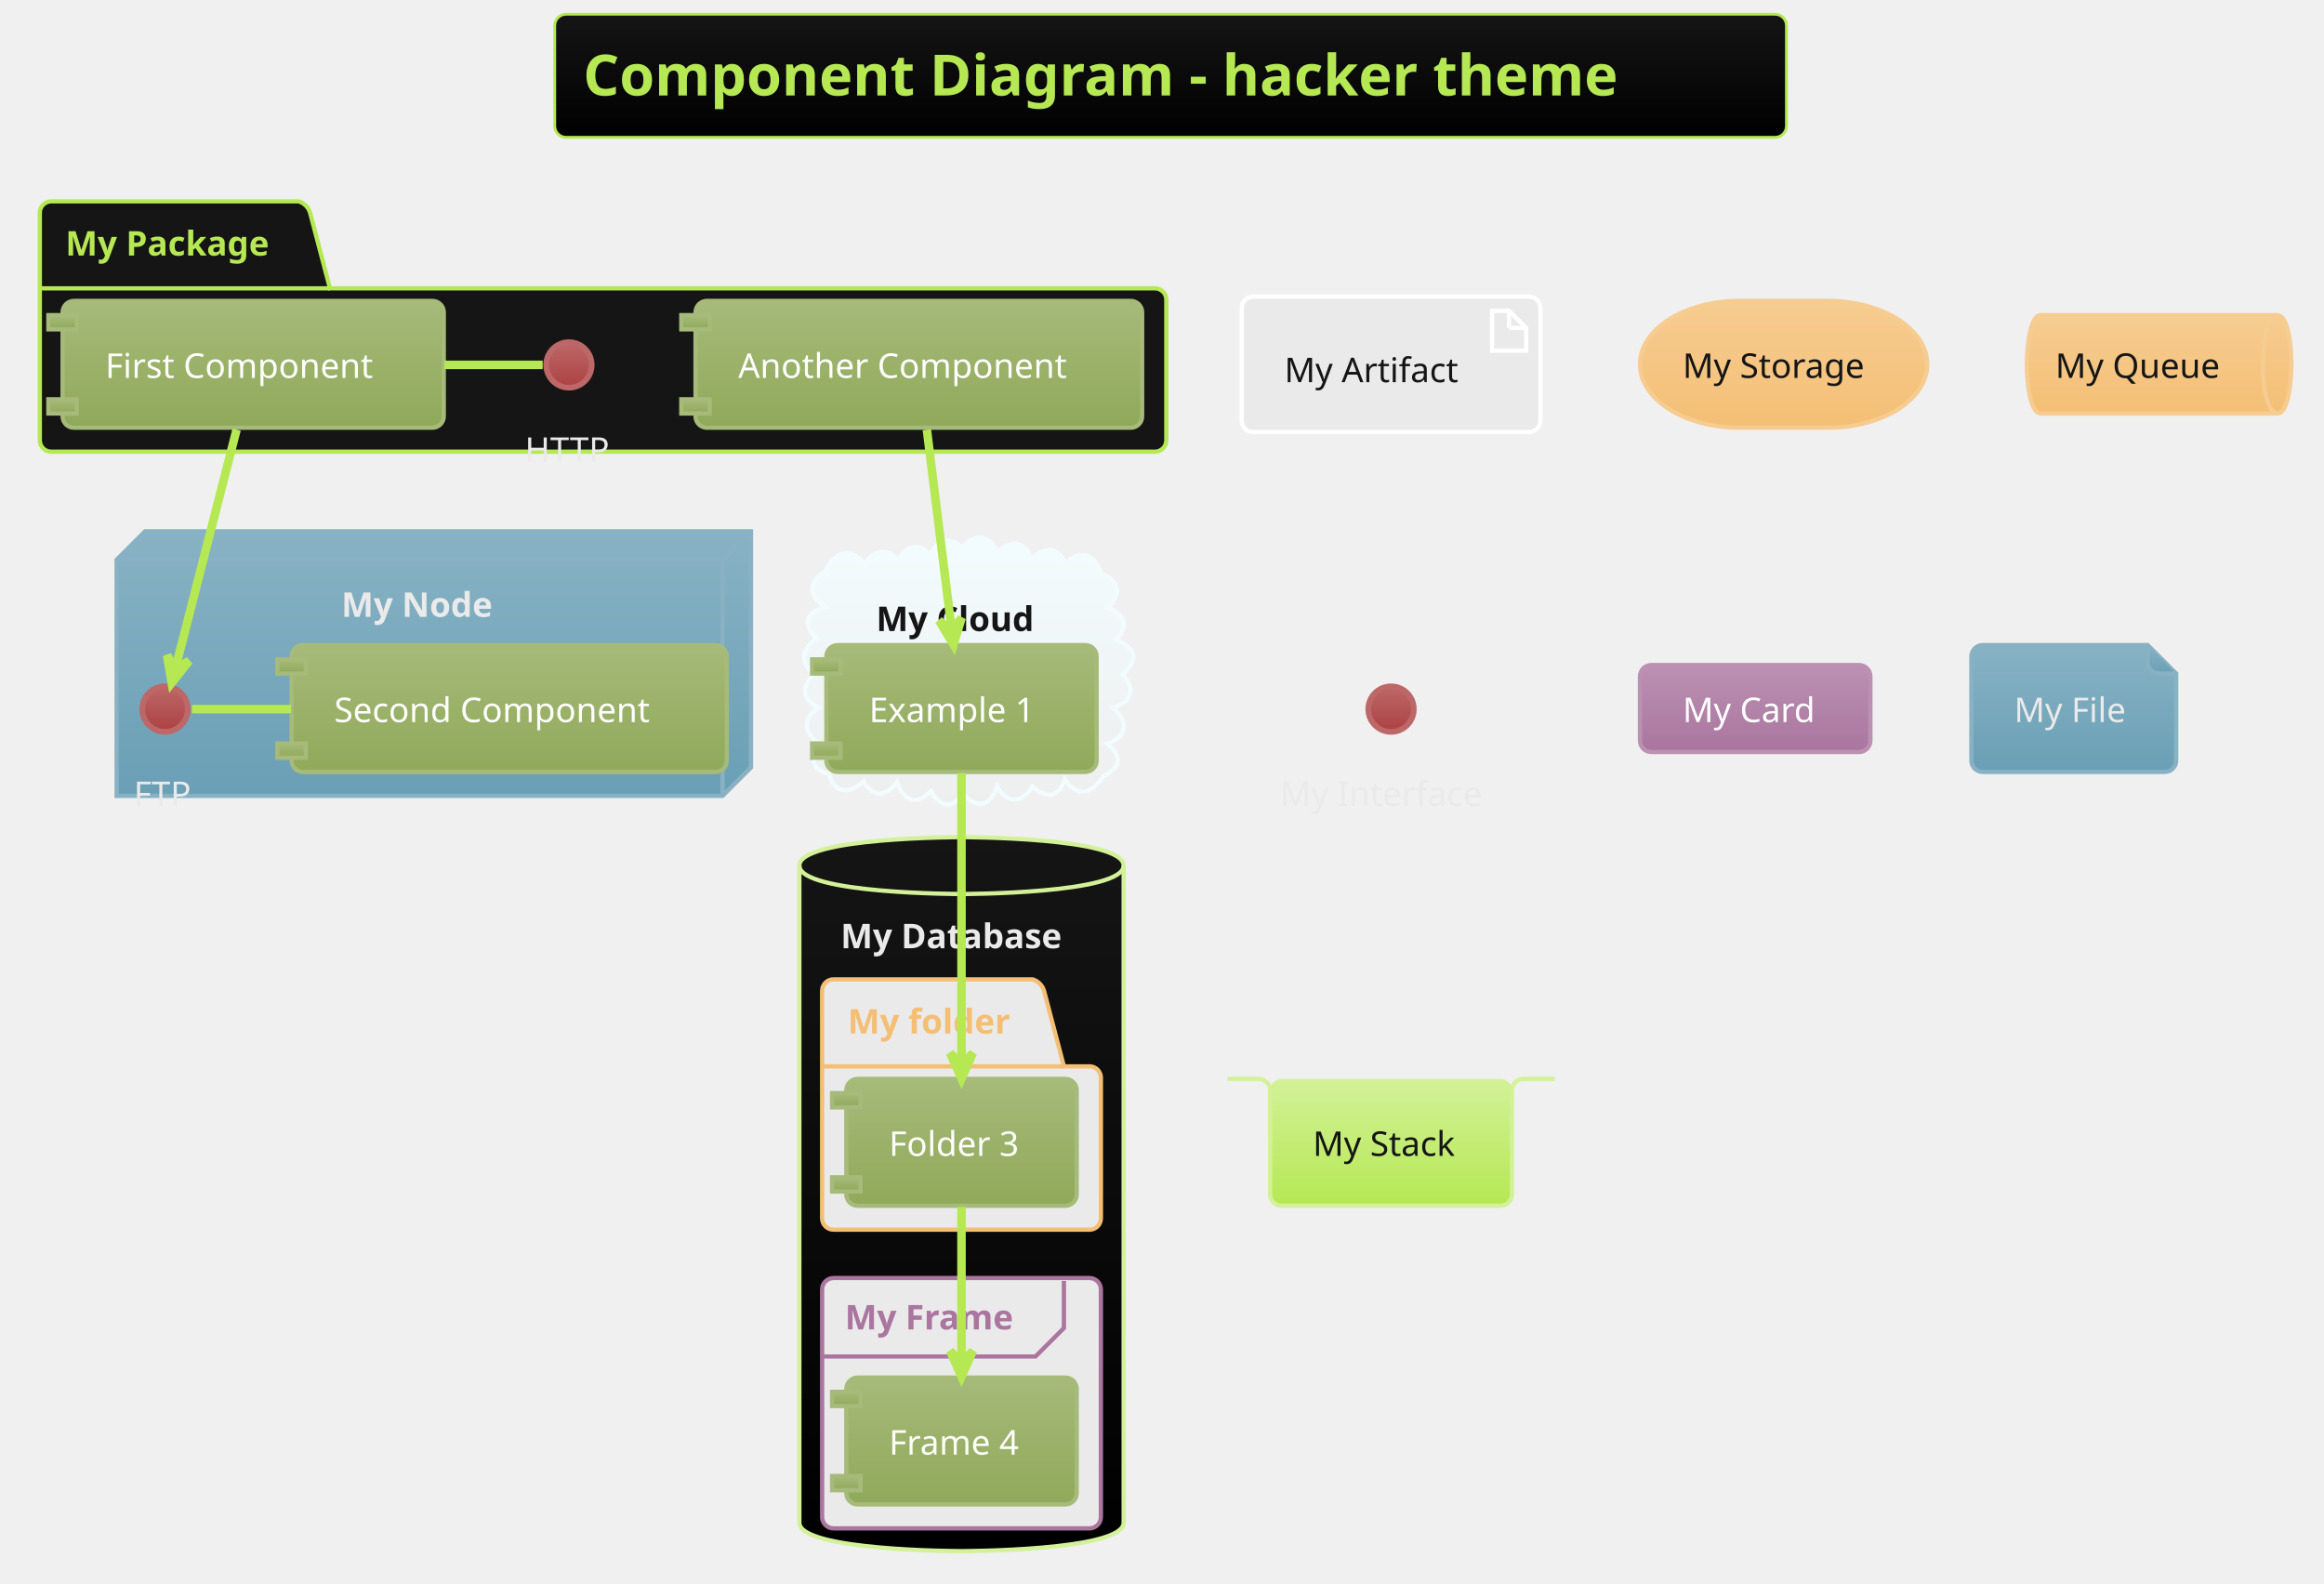
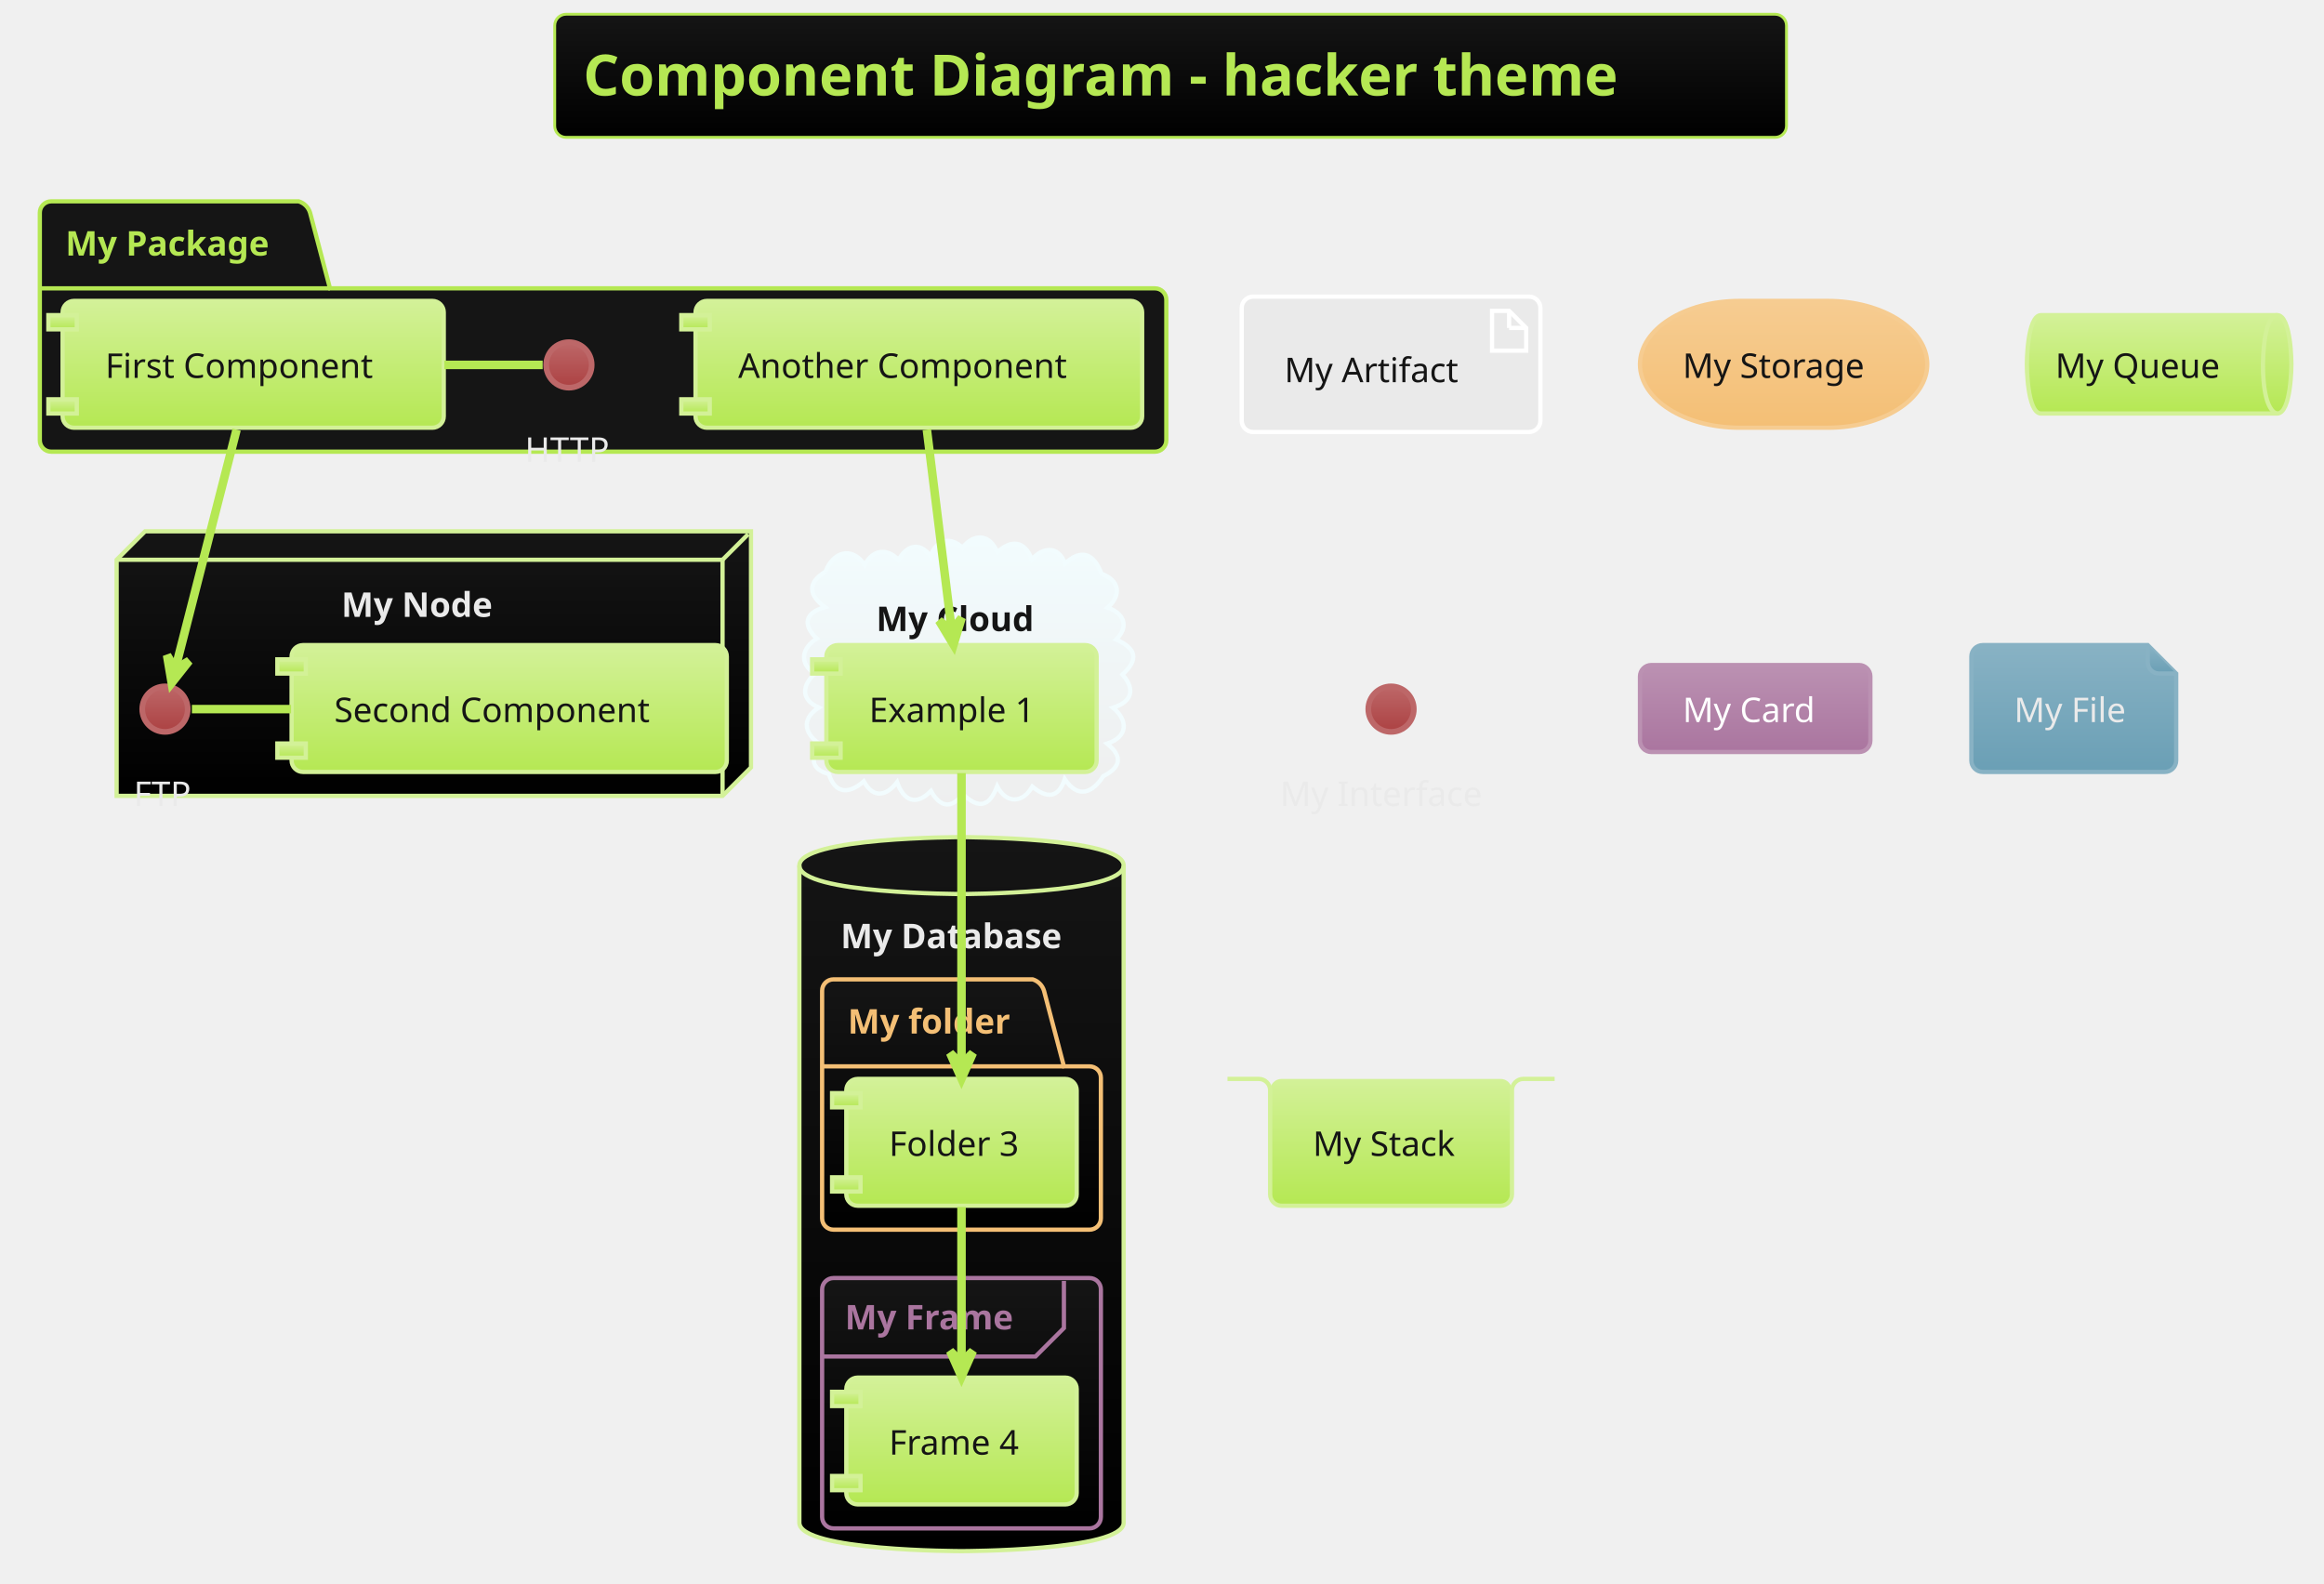
<svg xmlns="http://www.w3.org/2000/svg" contentScriptType="application/ecmascript" contentStyleType="text/css" height="580.208px" preserveAspectRatio="none" style="width:851px;height:580px;background:#000000;" version="1.1" viewBox="0 0 851 580" width="851.042px" zoomAndPan="magnify">
  <defs>
-     <linearGradient id="gbg7jy124vtfw0" x1="50%" x2="50%" y1="0%" y2="100%">
+     <linearGradient id="g18v56ga4jc5tu0" x1="50%" x2="50%" y1="0%" y2="100%">
      <stop offset="0%" stop-color="#151515" />
      <stop offset="100%" stop-color="#000000" />
    </linearGradient>
-     <linearGradient id="gbg7jy124vtfw1" x1="50%" x2="50%" y1="0%" y2="100%">
+     <linearGradient id="g18v56ga4jc5tu1" x1="50%" x2="50%" y1="0%" y2="100%">
+       <stop offset="0%" stop-color="#F2FCFE" />
+       <stop offset="100%" stop-color="#EEEEEE" />
+     </linearGradient>
+     <linearGradient id="g18v56ga4jc5tu2" x1="50%" x2="50%" y1="0%" y2="100%">
+       <stop offset="0%" stop-color="#BD6768" />
+       <stop offset="100%" stop-color="#AC4142" />
+     </linearGradient>
+     <linearGradient id="g18v56ga4jc5tu3" x1="50%" x2="50%" y1="0%" y2="100%">
+       <stop offset="0%" stop-color="#D3F198" />
+       <stop offset="100%" stop-color="#B5E853" />
+     </linearGradient>
+     <linearGradient id="g18v56ga4jc5tu4" x1="50%" x2="50%" y1="0%" y2="100%">
+       <stop offset="0%" stop-color="#F6CC91" />
+       <stop offset="100%" stop-color="#F4BF75" />
+     </linearGradient>
+     <linearGradient id="g18v56ga4jc5tu5" x1="50%" x2="50%" y1="0%" y2="100%">
+       <stop offset="0%" stop-color="#BB91B2" />
+       <stop offset="100%" stop-color="#AA759F" />
+     </linearGradient>
+     <linearGradient id="g18v56ga4jc5tu6" x1="50%" x2="50%" y1="0%" y2="100%">
      <stop offset="0%" stop-color="#88B2C4" />
      <stop offset="100%" stop-color="#6A9FB5" />
    </linearGradient>
-     <linearGradient id="gbg7jy124vtfw2" x1="50%" x2="50%" y1="0%" y2="100%">
-       <stop offset="0%" stop-color="#F2FCFE" />
-       <stop offset="100%" stop-color="#EEEEEE" />
-     </linearGradient>
-     <linearGradient id="gbg7jy124vtfw3" x1="50%" x2="50%" y1="0%" y2="100%">
-       <stop offset="0%" stop-color="#BD6768" />
-       <stop offset="100%" stop-color="#AC4142" />
-     </linearGradient>
-     <linearGradient id="gbg7jy124vtfw4" x1="50%" x2="50%" y1="0%" y2="100%">
-       <stop offset="0%" stop-color="#A6BA7A" />
-       <stop offset="100%" stop-color="#90A959" />
-     </linearGradient>
-     <linearGradient id="gbg7jy124vtfw5" x1="50%" x2="50%" y1="0%" y2="100%">
-       <stop offset="0%" stop-color="#F6CC91" />
-       <stop offset="100%" stop-color="#F4BF75" />
-     </linearGradient>
-     <linearGradient id="gbg7jy124vtfw6" x1="50%" x2="50%" y1="0%" y2="100%">
-       <stop offset="0%" stop-color="#BB91B2" />
-       <stop offset="100%" stop-color="#AA759F" />
-     </linearGradient>
-     <linearGradient id="gbg7jy124vtfw7" x1="50%" x2="50%" y1="0%" y2="100%">
-       <stop offset="0%" stop-color="#D3F198" />
-       <stop offset="100%" stop-color="#B5E853" />
-     </linearGradient>
  </defs>
  <g>
-     <rect fill="url(#gbg7jy124vtfw0)" height="45.085" rx="4.167" ry="4.167" style="stroke: #B5E853; stroke-width: 1.042;" width="451.042" x="203.125" y="5.208" />
+     <rect fill="url(#g18v56ga4jc5tu0)" height="45.085" rx="4.167" ry="4.167" style="stroke: #B5E853; stroke-width: 1.042;" width="451.042" x="203.125" y="5.208" />
    <text fill="#B5E853" font-family="&quot;Verdana&quot;" font-size="20.833" font-weight="bold" lengthAdjust="spacingAndGlyphs" textLength="430.208" x="213.542" y="34.963">Component Diagram - hacker theme</text>
    <path d="M18.75,73.731 L109.375,73.731 A6.25,6.25 0 0 1 113.542,77.897 L120.833,105.589 L422.917,105.589 A4.167,4.167 0 0 1 427.083,109.755 L427.083,161.231 A4.167,4.167 0 0 1 422.917,165.397 L18.75,165.397 A4.167,4.167 0 0 1 14.583,161.231 L14.583,77.897 A4.167,4.167 0 0 1 18.75,73.731 " fill="#151515" style="stroke: #B5E853; stroke-width: 1.562;" />
    <line style="stroke: #B5E853; stroke-width: 1.562;" x1="14.583" x2="120.833" y1="105.589" y2="105.589" />
    <text fill="#B5E853" font-family="Verdana" font-size="12.5" font-weight="bold" lengthAdjust="spacingAndGlyphs" textLength="82.292" x="23.958" y="93.589">My Package</text>
-     <polygon fill="url(#gbg7jy124vtfw1)" points="42.708,204.981,53.125,194.564,275,194.564,275,281.022,264.583,291.439,42.708,291.439,42.708,204.981" style="stroke: #88B2C4; stroke-width: 1.562;" />
-     <line style="stroke: #88B2C4; stroke-width: 1.562;" x1="264.583" x2="273.958" y1="204.981" y2="195.606" />
-     <line style="stroke: #88B2C4; stroke-width: 1.562;" x1="42.708" x2="264.583" y1="204.981" y2="204.981" />
-     <line style="stroke: #88B2C4; stroke-width: 1.562;" x1="264.583" x2="264.583" y1="204.981" y2="291.439" />
+     <polygon fill="url(#g18v56ga4jc5tu0)" points="42.708,204.981,53.125,194.564,275,194.564,275,281.022,264.583,291.439,42.708,291.439,42.708,204.981" style="stroke: #D3F198; stroke-width: 1.562;" />
+     <line style="stroke: #D3F198; stroke-width: 1.562;" x1="264.583" x2="273.958" y1="204.981" y2="195.606" />
+     <line style="stroke: #D3F198; stroke-width: 1.562;" x1="42.708" x2="264.583" y1="204.981" y2="204.981" />
+     <line style="stroke: #D3F198; stroke-width: 1.562;" x1="264.583" x2="264.583" y1="204.981" y2="291.439" />
    <text fill="#EAEAEA" font-family="Verdana" font-size="12.5" font-weight="bold" lengthAdjust="spacingAndGlyphs" textLength="59.375" x="125" y="225.881">My Node</text>
-     <path d="M302.306,209.303 C304.827,202.379 311.717,199.663 316.659,206.839 C319.477,201.31 324.752,200.462 329.023,205.065 C331.822,199.847 336.648,198.077 340.756,203.64 C342.576,197.932 347.917,196.088 352.42,200.568 C356.744,195.117 362.439,195.56 365.211,202.209 C370.217,197.556 375.272,197.871 377.814,204.874 C381.76,200.41 387.454,199.529 390,206.381 C396.217,200.53 400.733,203.048 403.347,210.107 C410.009,212.504 410.757,217.943 405.598,222.489 C411.489,224.558 413.642,229.22 408.731,234.183 C415.964,237.394 417.182,241.402 411.022,247.006 C415.894,252.507 414.466,257.022 407.547,259.149 C413.165,263.767 413.081,269.851 405.413,272.315 C411.256,277.03 410.41,280.977 403.991,284.229 C400.078,290.286 394.816,292.705 389.891,285.288 C387.493,292.635 383.086,292.23 378.014,288.04 C374.536,294.171 368.515,294.486 365.149,287.927 C362.249,295.505 358.362,296.361 352.52,290.743 C348.32,296.681 343.983,295.306 340.905,289.622 C335.315,295.367 330.877,293.135 328.498,286.424 C324.628,291.453 319.887,292.611 316.301,286.124 C311.315,290.487 305.995,291.232 303.51,283.484 C296.886,281.635 296.588,277.439 300.723,272.788 C294.888,269.241 292.894,263.496 299.828,259.114 C293.121,256.14 293.69,251.027 298.346,246.696 C292.322,242.773 293.746,237.118 299.097,233.86 C293.674,228.658 294.93,224.295 302.067,222.327 C296.135,217.958 295.478,213.439 302.306,209.303 " fill="url(#gbg7jy124vtfw2)" style="stroke: #F2FCFE; stroke-width: 1.562;" />
+     <path d="M302.306,209.303 C304.827,202.379 311.717,199.663 316.659,206.839 C319.477,201.31 324.752,200.462 329.023,205.065 C331.822,199.847 336.648,198.077 340.756,203.64 C342.576,197.932 347.917,196.088 352.42,200.568 C356.744,195.117 362.439,195.56 365.211,202.209 C370.217,197.556 375.272,197.871 377.814,204.874 C381.76,200.41 387.454,199.529 390,206.381 C396.217,200.53 400.733,203.048 403.347,210.107 C410.009,212.504 410.757,217.943 405.598,222.489 C411.489,224.558 413.642,229.22 408.731,234.183 C415.964,237.394 417.182,241.402 411.022,247.006 C415.894,252.507 414.466,257.022 407.547,259.149 C413.165,263.767 413.081,269.851 405.413,272.315 C411.256,277.03 410.41,280.977 403.991,284.229 C400.078,290.286 394.816,292.705 389.891,285.288 C387.493,292.635 383.086,292.23 378.014,288.04 C374.536,294.171 368.515,294.486 365.149,287.927 C362.249,295.505 358.362,296.361 352.52,290.743 C348.32,296.681 343.983,295.306 340.905,289.622 C335.315,295.367 330.877,293.135 328.498,286.424 C324.628,291.453 319.887,292.611 316.301,286.124 C311.315,290.487 305.995,291.232 303.51,283.484 C296.886,281.635 296.588,277.439 300.723,272.788 C294.888,269.241 292.894,263.496 299.828,259.114 C293.121,256.14 293.69,251.027 298.346,246.696 C292.322,242.773 293.746,237.118 299.097,233.86 C293.674,228.658 294.93,224.295 302.067,222.327 C296.135,217.958 295.478,213.439 302.306,209.303 " fill="url(#g18v56ga4jc5tu1)" style="stroke: #F2FCFE; stroke-width: 1.562;" />
    <text fill="#151515" font-family="Verdana" font-size="12.5" font-weight="bold" lengthAdjust="spacingAndGlyphs" textLength="62.5" x="320.833" y="231.089">My Cloud</text>
-     <path d="M292.708,316.96 C292.708,306.543 352.083,306.543 352.083,306.543 C352.083,306.543 411.458,306.543 411.458,316.96 L411.458,557.585 C411.458,568.001 352.083,568.001 352.083,568.001 C352.083,568.001 292.708,568.001 292.708,557.585 L292.708,316.96 " fill="url(#gbg7jy124vtfw0)" style="stroke: #D3F198; stroke-width: 1.562;" />
+     <path d="M292.708,316.96 C292.708,306.543 352.083,306.543 352.083,306.543 C352.083,306.543 411.458,306.543 411.458,316.96 L411.458,557.585 C411.458,568.001 352.083,568.001 352.083,568.001 C352.083,568.001 292.708,568.001 292.708,557.585 L292.708,316.96 " fill="url(#g18v56ga4jc5tu0)" style="stroke: #D3F198; stroke-width: 1.562;" />
    <path d="M292.708,316.96 C292.708,327.376 352.083,327.376 352.083,327.376 C352.083,327.376 411.458,327.376 411.458,316.96 " fill="none" style="stroke: #D3F198; stroke-width: 1.562;" />
    <text fill="#EAEAEA" font-family="Verdana" font-size="12.5" font-weight="bold" lengthAdjust="spacingAndGlyphs" textLength="88.542" x="307.812" y="347.235">My Database</text>
-     <path d="M305.208,358.626 L378.125,358.626 A6.25,6.25 0 0 1 382.292,362.793 L389.583,390.485 L398.958,390.485 A4.167,4.167 0 0 1 403.125,394.651 L403.125,446.126 A4.167,4.167 0 0 1 398.958,450.293 L305.208,450.293 A4.167,4.167 0 0 1 301.042,446.126 L301.042,362.793 A4.167,4.167 0 0 1 305.208,358.626 " fill="#EAEAEA" style="stroke: #F4BF75; stroke-width: 1.562;" />
+     <path d="M305.208,358.626 L378.125,358.626 A6.25,6.25 0 0 1 382.292,362.793 L389.583,390.485 L398.958,390.485 A4.167,4.167 0 0 1 403.125,394.651 L403.125,446.126 A4.167,4.167 0 0 1 398.958,450.293 L305.208,450.293 A4.167,4.167 0 0 1 301.042,446.126 L301.042,362.793 A4.167,4.167 0 0 1 305.208,358.626 " fill="url(#g18v56ga4jc5tu0)" style="stroke: #F4BF75; stroke-width: 1.562;" />
    <line style="stroke: #F4BF75; stroke-width: 1.562;" x1="301.042" x2="389.583" y1="390.485" y2="390.485" />
    <text fill="#F4BF75" font-family="Verdana" font-size="12.5" font-weight="bold" lengthAdjust="spacingAndGlyphs" textLength="64.583" x="310.417" y="378.485">My folder</text>
-     <rect fill="#EAEAEA" height="91.667" rx="4.167" ry="4.167" style="stroke: #AA759F; stroke-width: 1.562;" width="102.083" x="301.042" y="468.001" />
+     <rect fill="url(#g18v56ga4jc5tu0)" height="91.667" rx="4.167" ry="4.167" style="stroke: #AA759F; stroke-width: 1.562;" width="102.083" x="301.042" y="468.001" />
    <path d="M389.583,469.043 L389.583,486.318 L379.167,496.735 L301.042,496.735 " fill="none" style="stroke: #AA759F; stroke-width: 1.562;" />
    <text fill="#AA759F" font-family="Verdana" font-size="12.5" font-weight="bold" lengthAdjust="spacingAndGlyphs" textLength="67.708" x="309.375" y="486.818">My Frame</text>
-     <ellipse cx="208.333" cy="133.626" fill="url(#gbg7jy124vtfw3)" rx="8.333" ry="8.333" style="stroke: #BD6768; stroke-width: 2.083;" />
+     <ellipse cx="208.333" cy="133.626" fill="url(#g18v56ga4jc5tu2)" rx="8.333" ry="8.333" style="stroke: #BD6768; stroke-width: 2.083;" />
    <text fill="#EAEAEA" font-family="Verdana" font-size="12.5" lengthAdjust="spacingAndGlyphs" textLength="32.292" x="192.188" y="169.11">HTTP</text>
-     <rect fill="url(#gbg7jy124vtfw4)" height="46.442" rx="4.167" ry="4.167" style="stroke: #A6BA7A; stroke-width: 1.562;" width="139.583" x="22.917" y="110.189" />
-     <rect fill="url(#gbg7jy124vtfw4)" height="5.208" style="stroke: #A6BA7A; stroke-width: 1.562;" width="10.417" x="17.708" y="115.397" />
-     <rect fill="url(#gbg7jy124vtfw4)" height="5.208" style="stroke: #A6BA7A; stroke-width: 1.562;" width="10.417" x="17.708" y="146.214" />
-     <text fill="#FFFFFF" font-family="Verdana" font-size="12.5" lengthAdjust="spacingAndGlyphs" textLength="108.333" x="38.542" y="138.381">First Component</text>
-     <rect fill="url(#gbg7jy124vtfw4)" height="46.442" rx="4.167" ry="4.167" style="stroke: #A6BA7A; stroke-width: 1.562;" width="163.542" x="254.688" y="110.189" />
-     <rect fill="url(#gbg7jy124vtfw4)" height="5.208" style="stroke: #A6BA7A; stroke-width: 1.562;" width="10.417" x="249.479" y="115.397" />
-     <rect fill="url(#gbg7jy124vtfw4)" height="5.208" style="stroke: #A6BA7A; stroke-width: 1.562;" width="10.417" x="249.479" y="146.214" />
-     <text fill="#FFFFFF" font-family="Verdana" font-size="12.5" lengthAdjust="spacingAndGlyphs" textLength="132.292" x="270.312" y="138.381">Another Component</text>
-     <ellipse cx="60.417" cy="259.668" fill="url(#gbg7jy124vtfw3)" rx="8.333" ry="8.333" style="stroke: #BD6768; stroke-width: 2.083;" />
+     <rect fill="url(#g18v56ga4jc5tu3)" height="46.442" rx="4.167" ry="4.167" style="stroke: #D3F198; stroke-width: 1.562;" width="139.583" x="22.917" y="110.189" />
+     <rect fill="url(#g18v56ga4jc5tu3)" height="5.208" style="stroke: #D3F198; stroke-width: 1.562;" width="10.417" x="17.708" y="115.397" />
+     <rect fill="url(#g18v56ga4jc5tu3)" height="5.208" style="stroke: #D3F198; stroke-width: 1.562;" width="10.417" x="17.708" y="146.214" />
+     <text fill="#151515" font-family="Verdana" font-size="12.5" lengthAdjust="spacingAndGlyphs" textLength="108.333" x="38.542" y="138.381">First Component</text>
+     <rect fill="url(#g18v56ga4jc5tu3)" height="46.442" rx="4.167" ry="4.167" style="stroke: #D3F198; stroke-width: 1.562;" width="163.542" x="254.688" y="110.189" />
+     <rect fill="url(#g18v56ga4jc5tu3)" height="5.208" style="stroke: #D3F198; stroke-width: 1.562;" width="10.417" x="249.479" y="115.397" />
+     <rect fill="url(#g18v56ga4jc5tu3)" height="5.208" style="stroke: #D3F198; stroke-width: 1.562;" width="10.417" x="249.479" y="146.214" />
+     <text fill="#151515" font-family="Verdana" font-size="12.5" lengthAdjust="spacingAndGlyphs" textLength="132.292" x="270.312" y="138.381">Another Component</text>
+     <ellipse cx="60.417" cy="259.668" fill="url(#g18v56ga4jc5tu2)" rx="8.333" ry="8.333" style="stroke: #BD6768; stroke-width: 2.083;" />
    <text fill="#EAEAEA" font-family="Verdana" font-size="12.5" lengthAdjust="spacingAndGlyphs" textLength="22.917" x="48.958" y="295.152">FTP</text>
-     <rect fill="url(#gbg7jy124vtfw4)" height="46.442" rx="4.167" ry="4.167" style="stroke: #A6BA7A; stroke-width: 1.562;" width="159.375" x="106.771" y="236.231" />
-     <rect fill="url(#gbg7jy124vtfw4)" height="5.208" style="stroke: #A6BA7A; stroke-width: 1.562;" width="10.417" x="101.562" y="241.439" />
-     <rect fill="url(#gbg7jy124vtfw4)" height="5.208" style="stroke: #A6BA7A; stroke-width: 1.562;" width="10.417" x="101.562" y="272.255" />
-     <text fill="#FFFFFF" font-family="Verdana" font-size="12.5" lengthAdjust="spacingAndGlyphs" textLength="128.125" x="122.396" y="264.423">Second Component</text>
-     <rect fill="url(#gbg7jy124vtfw4)" height="46.442" rx="4.167" ry="4.167" style="stroke: #A6BA7A; stroke-width: 1.562;" width="98.958" x="302.604" y="236.231" />
-     <rect fill="url(#gbg7jy124vtfw4)" height="5.208" style="stroke: #A6BA7A; stroke-width: 1.562;" width="10.417" x="297.396" y="241.439" />
-     <rect fill="url(#gbg7jy124vtfw4)" height="5.208" style="stroke: #A6BA7A; stroke-width: 1.562;" width="10.417" x="297.396" y="272.255" />
-     <text fill="#FFFFFF" font-family="Verdana" font-size="12.5" lengthAdjust="spacingAndGlyphs" textLength="67.708" x="318.229" y="264.423">Example 1</text>
-     <rect fill="url(#gbg7jy124vtfw4)" height="46.442" rx="4.167" ry="4.167" style="stroke: #A6BA7A; stroke-width: 1.562;" width="84.375" x="309.896" y="395.085" />
-     <rect fill="url(#gbg7jy124vtfw4)" height="5.208" style="stroke: #A6BA7A; stroke-width: 1.562;" width="10.417" x="304.688" y="400.293" />
-     <rect fill="url(#gbg7jy124vtfw4)" height="5.208" style="stroke: #A6BA7A; stroke-width: 1.562;" width="10.417" x="304.688" y="431.11" />
-     <text fill="#FFFFFF" font-family="Verdana" font-size="12.5" lengthAdjust="spacingAndGlyphs" textLength="53.125" x="325.521" y="423.277">Folder 3</text>
-     <rect fill="url(#gbg7jy124vtfw4)" height="46.442" rx="4.167" ry="4.167" style="stroke: #A6BA7A; stroke-width: 1.562;" width="84.375" x="309.896" y="504.46" />
-     <rect fill="url(#gbg7jy124vtfw4)" height="5.208" style="stroke: #A6BA7A; stroke-width: 1.562;" width="10.417" x="304.688" y="509.668" />
-     <rect fill="url(#gbg7jy124vtfw4)" height="5.208" style="stroke: #A6BA7A; stroke-width: 1.562;" width="10.417" x="304.688" y="540.485" />
-     <text fill="#FFFFFF" font-family="Verdana" font-size="12.5" lengthAdjust="spacingAndGlyphs" textLength="53.125" x="325.521" y="532.652">Frame 4</text>
+     <rect fill="url(#g18v56ga4jc5tu3)" height="46.442" rx="4.167" ry="4.167" style="stroke: #D3F198; stroke-width: 1.562;" width="159.375" x="106.771" y="236.231" />
+     <rect fill="url(#g18v56ga4jc5tu3)" height="5.208" style="stroke: #D3F198; stroke-width: 1.562;" width="10.417" x="101.562" y="241.439" />
+     <rect fill="url(#g18v56ga4jc5tu3)" height="5.208" style="stroke: #D3F198; stroke-width: 1.562;" width="10.417" x="101.562" y="272.255" />
+     <text fill="#151515" font-family="Verdana" font-size="12.5" lengthAdjust="spacingAndGlyphs" textLength="128.125" x="122.396" y="264.423">Second Component</text>
+     <rect fill="url(#g18v56ga4jc5tu3)" height="46.442" rx="4.167" ry="4.167" style="stroke: #D3F198; stroke-width: 1.562;" width="98.958" x="302.604" y="236.231" />
+     <rect fill="url(#g18v56ga4jc5tu3)" height="5.208" style="stroke: #D3F198; stroke-width: 1.562;" width="10.417" x="297.396" y="241.439" />
+     <rect fill="url(#g18v56ga4jc5tu3)" height="5.208" style="stroke: #D3F198; stroke-width: 1.562;" width="10.417" x="297.396" y="272.255" />
+     <text fill="#151515" font-family="Verdana" font-size="12.5" lengthAdjust="spacingAndGlyphs" textLength="67.708" x="318.229" y="264.423">Example 1</text>
+     <rect fill="url(#g18v56ga4jc5tu3)" height="46.442" rx="4.167" ry="4.167" style="stroke: #D3F198; stroke-width: 1.562;" width="84.375" x="309.896" y="395.085" />
+     <rect fill="url(#g18v56ga4jc5tu3)" height="5.208" style="stroke: #D3F198; stroke-width: 1.562;" width="10.417" x="304.688" y="400.293" />
+     <rect fill="url(#g18v56ga4jc5tu3)" height="5.208" style="stroke: #D3F198; stroke-width: 1.562;" width="10.417" x="304.688" y="431.11" />
+     <text fill="#151515" font-family="Verdana" font-size="12.5" lengthAdjust="spacingAndGlyphs" textLength="53.125" x="325.521" y="423.277">Folder 3</text>
+     <rect fill="url(#g18v56ga4jc5tu3)" height="46.442" rx="4.167" ry="4.167" style="stroke: #D3F198; stroke-width: 1.562;" width="84.375" x="309.896" y="504.46" />
+     <rect fill="url(#g18v56ga4jc5tu3)" height="5.208" style="stroke: #D3F198; stroke-width: 1.562;" width="10.417" x="304.688" y="509.668" />
+     <rect fill="url(#g18v56ga4jc5tu3)" height="5.208" style="stroke: #D3F198; stroke-width: 1.562;" width="10.417" x="304.688" y="540.485" />
+     <text fill="#151515" font-family="Verdana" font-size="12.5" lengthAdjust="spacingAndGlyphs" textLength="53.125" x="325.521" y="532.652">Frame 4</text>
    <rect fill="#EAEAEA" height="49.567" rx="4.167" ry="4.167" style="stroke: #FFFFFF; stroke-width: 1.562;" width="109.375" x="454.688" y="108.626" />
    <polygon fill="#EAEAEA" points="546.354,113.835,546.354,128.418,558.854,128.418,558.854,120.085,552.604,113.835,546.354,113.835" style="stroke: #FFFFFF; stroke-width: 1.562;" />
    <line style="stroke: #FFFFFF; stroke-width: 1.562;" x1="552.604" x2="552.604" y1="113.835" y2="120.085" />
    <line style="stroke: #FFFFFF; stroke-width: 1.562;" x1="558.854" x2="552.604" y1="120.085" y2="120.085" />
    <text fill="#151515" font-family="Verdana" font-size="12.5" lengthAdjust="spacingAndGlyphs" textLength="67.708" x="470.312" y="139.943">My Artifact</text>
-     <rect fill="url(#gbg7jy124vtfw5)" height="46.442" rx="36.458" ry="36.458" style="stroke: #F6CC91; stroke-width: 1.562;" width="105.208" x="600.521" y="110.189" />
+     <rect fill="url(#g18v56ga4jc5tu4)" height="46.442" rx="36.458" ry="36.458" style="stroke: #F6CC91; stroke-width: 1.562;" width="105.208" x="600.521" y="110.189" />
    <text fill="#151515" font-family="Verdana" font-size="12.5" lengthAdjust="spacingAndGlyphs" textLength="73.958" x="616.146" y="138.381">My Storage</text>
-     <path d="M747.396,115.397 L833.854,115.397 C839.062,115.397 839.062,133.41 839.062,133.41 C839.062,133.41 839.062,151.422 833.854,151.422 L747.396,151.422 C742.188,151.422 742.188,133.41 742.188,133.41 C742.188,133.41 742.188,115.397 747.396,115.397 " fill="url(#gbg7jy124vtfw5)" style="stroke: #F6CC91; stroke-width: 1.562;" />
-     <path d="M833.854,115.397 C828.646,115.397 828.646,133.41 828.646,133.41 C828.646,151.422 833.854,151.422 833.854,151.422 " fill="none" style="stroke: #F6CC91; stroke-width: 1.562;" />
+     <path d="M747.396,115.397 L833.854,115.397 C839.062,115.397 839.062,133.41 839.062,133.41 C839.062,133.41 839.062,151.422 833.854,151.422 L747.396,151.422 C742.188,151.422 742.188,133.41 742.188,133.41 C742.188,133.41 742.188,115.397 747.396,115.397 " fill="url(#g18v56ga4jc5tu3)" style="stroke: #D3F198; stroke-width: 1.562;" />
+     <path d="M833.854,115.397 C828.646,115.397 828.646,133.41 828.646,133.41 C828.646,151.422 833.854,151.422 833.854,151.422 " fill="none" style="stroke: #D3F198; stroke-width: 1.562;" />
    <text fill="#151515" font-family="Verdana" font-size="12.5" lengthAdjust="spacingAndGlyphs" textLength="65.625" x="752.604" y="138.381">My Queue</text>
-     <ellipse cx="509.375" cy="259.668" fill="url(#gbg7jy124vtfw3)" rx="8.333" ry="8.333" style="stroke: #BD6768; stroke-width: 2.083;" />
+     <ellipse cx="509.375" cy="259.668" fill="url(#g18v56ga4jc5tu2)" rx="8.333" ry="8.333" style="stroke: #BD6768; stroke-width: 2.083;" />
    <text fill="#EAEAEA" font-family="Verdana" font-size="12.5" lengthAdjust="spacingAndGlyphs" textLength="81.25" x="468.75" y="295.152">My Interface</text>
-     <rect fill="url(#gbg7jy124vtfw6)" height="31.858" rx="4.167" ry="4.167" style="stroke: #BB91B2; stroke-width: 1.562;" width="84.375" x="600.521" y="243.522" />
+     <rect fill="url(#g18v56ga4jc5tu5)" height="31.858" rx="4.167" ry="4.167" style="stroke: #BB91B2; stroke-width: 1.562;" width="84.375" x="600.521" y="243.522" />
    <text fill="#FFFFFF" font-family="Verdana" font-size="12.5" lengthAdjust="spacingAndGlyphs" textLength="53.125" x="616.146" y="264.423">My Card</text>
-     <path d="M721.875,240.397 L721.875,278.505 A4.167,4.167 0 0 0 726.042,282.672 L792.708,282.672 A4.167,4.167 0 0 0 796.875,278.505 L796.875,246.647 L786.458,236.231 L726.042,236.231 A4.167,4.167 0 0 0 721.875,240.397 " fill="url(#gbg7jy124vtfw1)" style="stroke: #88B2C4; stroke-width: 1.562;" />
-     <path d="M786.458,236.231 L786.458,242.481 A4.167,4.167 0 0 0 790.625,246.647 L796.875,246.647 " fill="url(#gbg7jy124vtfw1)" style="stroke: #88B2C4; stroke-width: 1.562;" />
+     <path d="M721.875,240.397 L721.875,278.505 A4.167,4.167 0 0 0 726.042,282.672 L792.708,282.672 A4.167,4.167 0 0 0 796.875,278.505 L796.875,246.647 L786.458,236.231 L726.042,236.231 A4.167,4.167 0 0 0 721.875,240.397 " fill="url(#g18v56ga4jc5tu6)" style="stroke: #88B2C4; stroke-width: 1.562;" />
+     <path d="M786.458,236.231 L786.458,242.481 A4.167,4.167 0 0 0 790.625,246.647 L796.875,246.647 " fill="url(#g18v56ga4jc5tu6)" style="stroke: #88B2C4; stroke-width: 1.562;" />
    <text fill="#EAEAEA" font-family="Verdana" font-size="12.5" lengthAdjust="spacingAndGlyphs" textLength="43.75" x="737.5" y="264.423">My File</text>
-     <rect fill="url(#gbg7jy124vtfw7)" height="46.442" rx="4.167" ry="4.167" style="stroke: none; stroke-width: 1.562;" width="88.542" x="465.104" y="395.085" />
+     <rect fill="url(#g18v56ga4jc5tu3)" height="46.442" rx="4.167" ry="4.167" style="stroke: none; stroke-width: 1.562;" width="88.542" x="465.104" y="395.085" />
    <path d="M449.479,395.085 L460.938,395.085 A4.167,4.167 0 0 1 465.104,399.251 L465.104,437.36 A4.167,4.167 0 0 0 469.271,441.526 L549.479,441.526 A4.167,4.167 0 0 0 553.646,437.36 L553.646,399.251 A4.167,4.167 0 0 1 557.812,395.085 L569.271,395.085 " fill="none" style="stroke: #D3F198; stroke-width: 1.562;" />
    <text fill="#151515" font-family="Verdana" font-size="12.5" lengthAdjust="spacingAndGlyphs" textLength="57.292" x="480.729" y="423.277">My Stack</text>
    <path d="M198.711,133.626 C186.713,133.626 174.714,133.626 162.716,133.626 " fill="none" id="HTTP-First Component" style="stroke: #B5E853; stroke-width: 3.125;" />
    <path d="M70.264,259.668 C82.367,259.668 94.471,259.668 106.575,259.668 " fill="none" id="FTP-Second Component" style="stroke: #B5E853; stroke-width: 3.125;" />
    <path d="M86.635,157.334 C80.032,183.104 69.689,223.476 64.175,245 " fill="none" id="First Component-&gt;FTP" style="stroke: #B5E853; stroke-width: 3.125;" />
    <polygon fill="#B5E853" points="62.882,250.046,69.245,241.998,64.175,245,61.173,239.93,62.882,250.046" style="stroke: #B5E853; stroke-width: 3.125;" />
    <path d="M339.397,157.334 C341.983,178.196 345.756,208.627 348.515,230.881 " fill="none" id="Another Component-&gt;Example 1" style="stroke: #B5E853; stroke-width: 3.125;" />
    <polygon fill="#B5E853" points="349.158,236.067,352.139,226.25,348.517,230.898,343.869,227.276,349.158,236.067" style="stroke: #B5E853; stroke-width: 3.125;" />
    <path d="M352.083,283.107 C352.083,311.382 352.083,358.915 352.083,389.484 " fill="none" id="Example 1-&gt;Folder 3" style="stroke: #B5E853; stroke-width: 3.125;" />
    <polygon fill="#B5E853" points="352.083,394.986,356.25,385.611,352.083,389.778,347.917,385.611,352.083,394.986" style="stroke: #B5E853; stroke-width: 3.125;" />
    <path d="M352.083,441.986 C352.083,458.596 352.083,480.986 352.083,498.744 " fill="none" id="Folder 3-&gt;Frame 4" style="stroke: #B5E853; stroke-width: 3.125;" />
    <polygon fill="#B5E853" points="352.083,504.095,356.25,494.72,352.083,498.887,347.917,494.72,352.083,504.095" style="stroke: #B5E853; stroke-width: 3.125;" />
  </g>
</svg>
